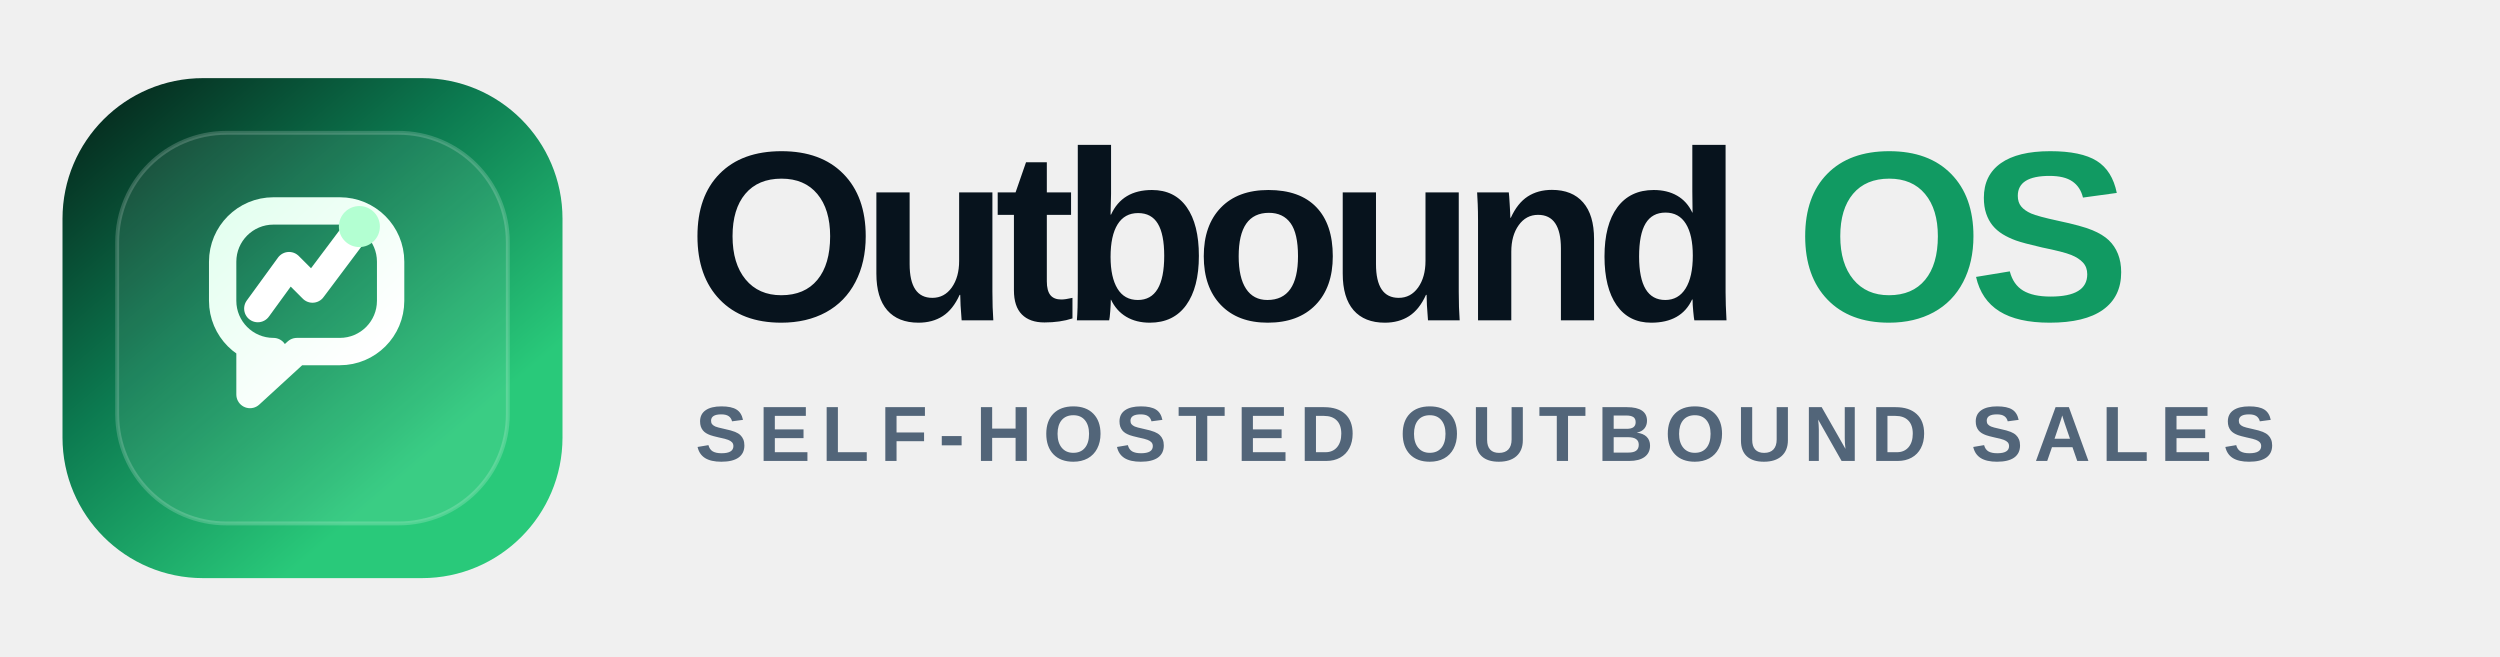
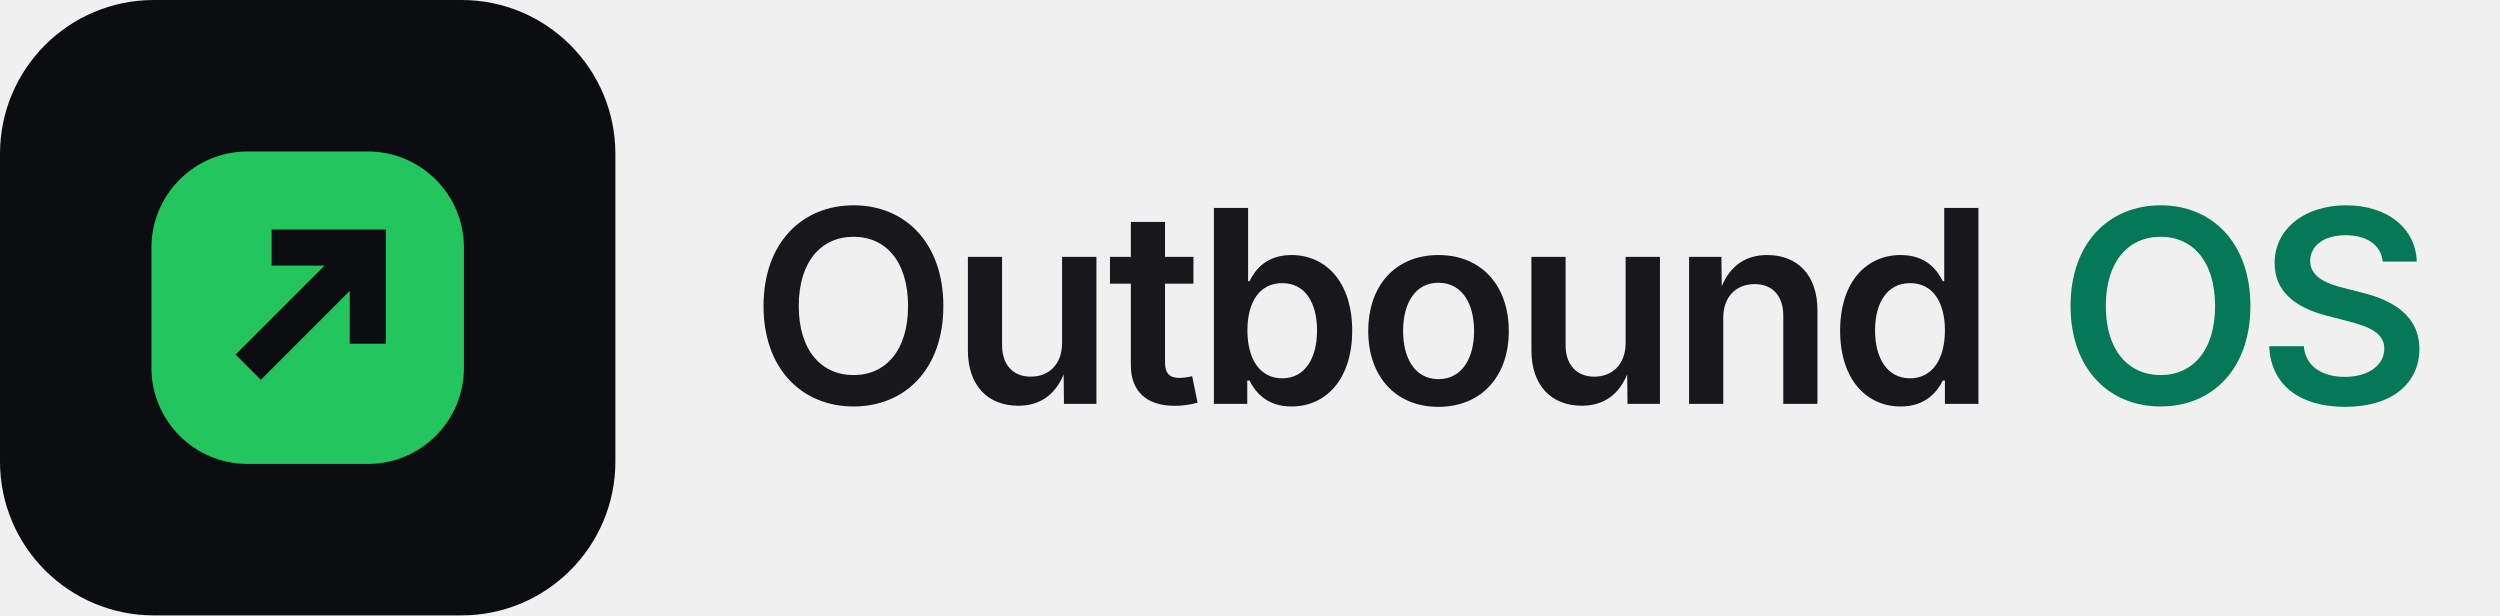
- <svg xmlns="http://www.w3.org/2000/svg" width="640" height="168" viewBox="0 0 640 168" fill="none">
-   <defs>
-     <linearGradient id="markGradientDark" x1="18" y1="12" x2="108" y2="118" gradientUnits="userSpaceOnUse">
-       <stop stop-color="#031611" />
-       <stop offset="0.54" stop-color="#0C7A50" />
-       <stop offset="1" stop-color="#29C97A" />
-     </linearGradient>
-     <linearGradient id="markStrokeDark" x1="34" y1="28" x2="94" y2="90" gradientUnits="userSpaceOnUse">
-       <stop stop-color="#CFFFE4" />
-       <stop offset="1" stop-color="#FFFFFF" />
-     </linearGradient>
-   </defs>
-   <rect x="16" y="20" width="128" height="128" rx="36" fill="url(#markGradientDark)" />
-   <rect x="30" y="34" width="100" height="100" rx="28" fill="#FFFFFF" fill-opacity="0.08" stroke="#FFFFFF" stroke-opacity="0.18" />
-   <path d="M57 67C57 59.82 62.82 54 70 54H87C94.18 54 100 59.82 100 67V77C100 84.18 94.18 90 87 90H76L64 101V90H70C62.82 90 57 84.18 57 77V67Z" stroke="url(#markStrokeDark)" stroke-width="7" stroke-linejoin="round" />
-   <path d="M66 79L74 68L80 74L92 58" stroke="white" stroke-width="7" stroke-linecap="round" stroke-linejoin="round" />
-   <circle cx="92" cy="58" r="5.25" fill="#B3FFD2" />
-   <text x="176" y="82" fill="#07131D" font-family="Space Grotesk, Arial, sans-serif" font-size="62" font-weight="700" letter-spacing="-0.06em">
-     Outbound
-     <tspan fill="#119A62"> OS</tspan>
-   </text>
-   <text x="178" y="118" fill="#526579" font-family="Instrument Sans, Arial, sans-serif" font-size="20" font-weight="600" letter-spacing="0.14em">
-     SELF-HOSTED OUTBOUND SALES
+ <svg xmlns="http://www.w3.org/2000/svg" width="520" height="128" viewBox="0 0 520 128">
+   <rect width="128" height="128" rx="32" fill="#0B0D10" />
+   <g transform="translate(24 24) scale(2.5)">
+     <path fill-rule="evenodd" clip-rule="evenodd" fill="#22C55E" d="M11 3H21A8 8 0 0 1 29 11V21A8 8 0 0 1 21 29H11A8 8 0 0 1 3 21V11A8 8 0 0 1 11 3ZM13 9.5H22.5V19H19.5V14.6L12.1 22L10 19.9L17.4 12.5H13V9.5Z" />
+   </g>
+   <text x="156" y="84" font-family="Inter, -apple-system, 'Segoe UI', Roboto, sans-serif" font-size="56" font-weight="600" letter-spacing="-1.5" fill="#17171C">Outbound <tspan fill="#047857">OS</tspan>
  </text>
</svg>
